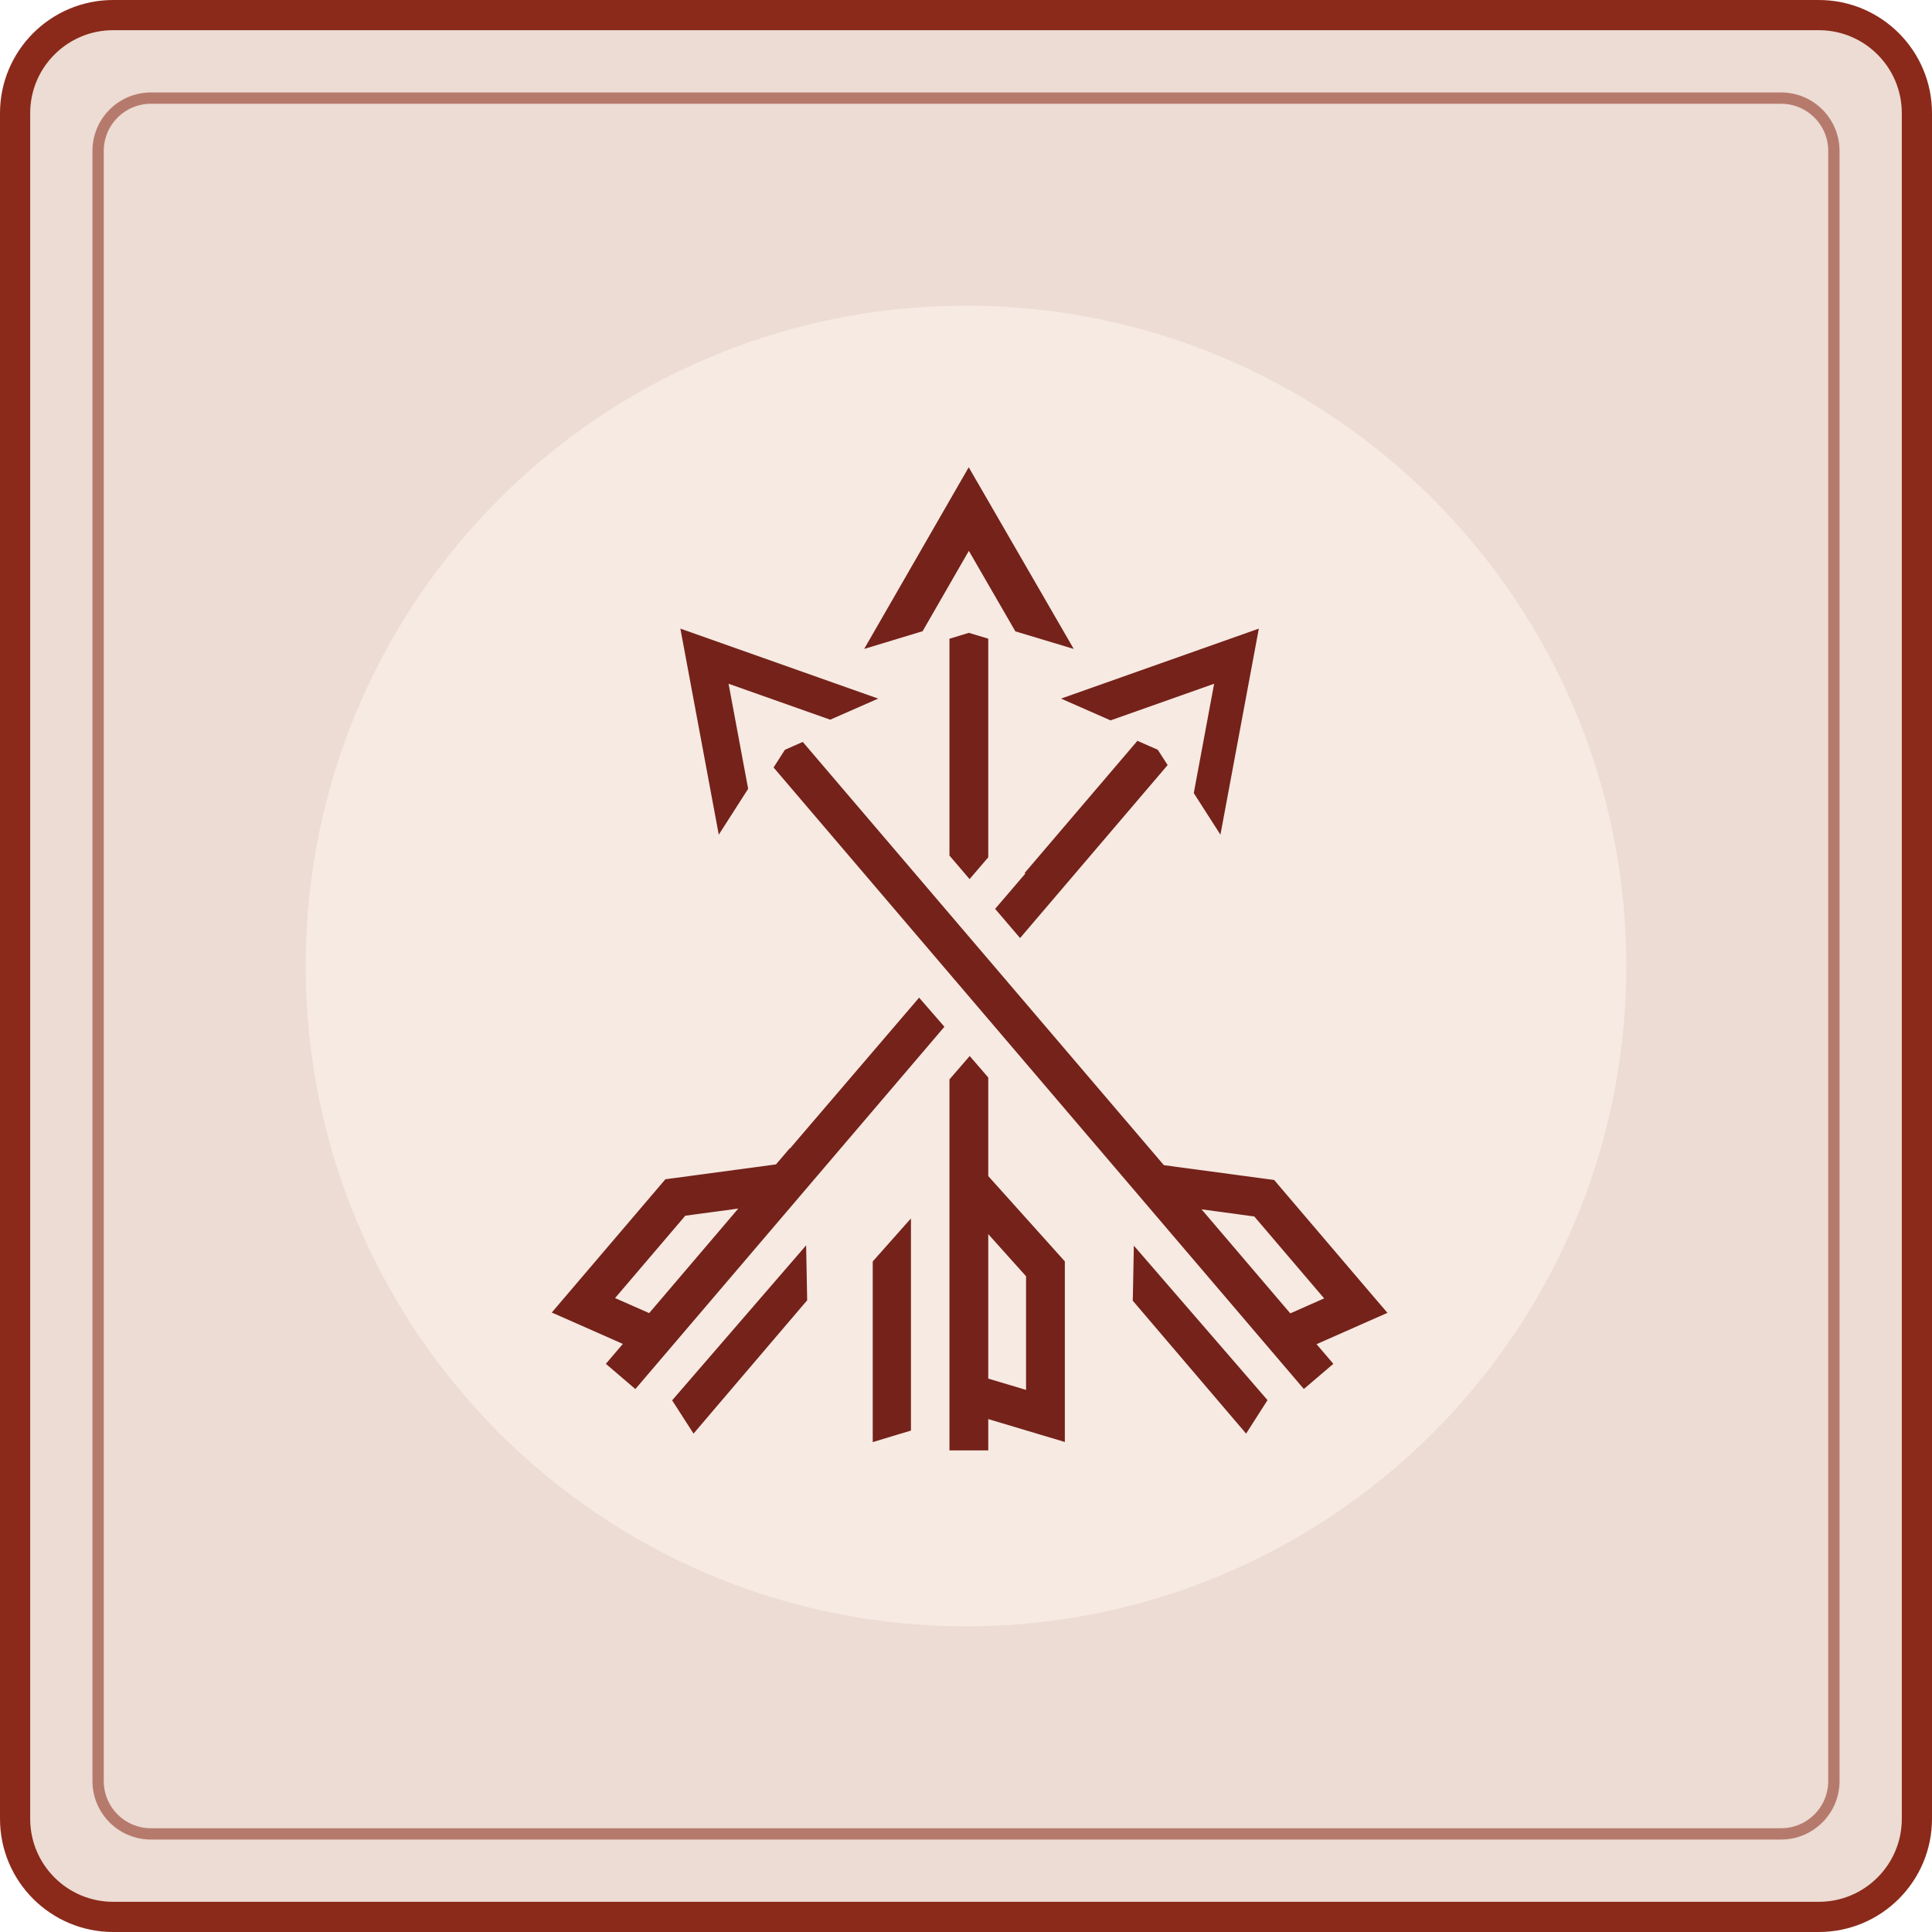
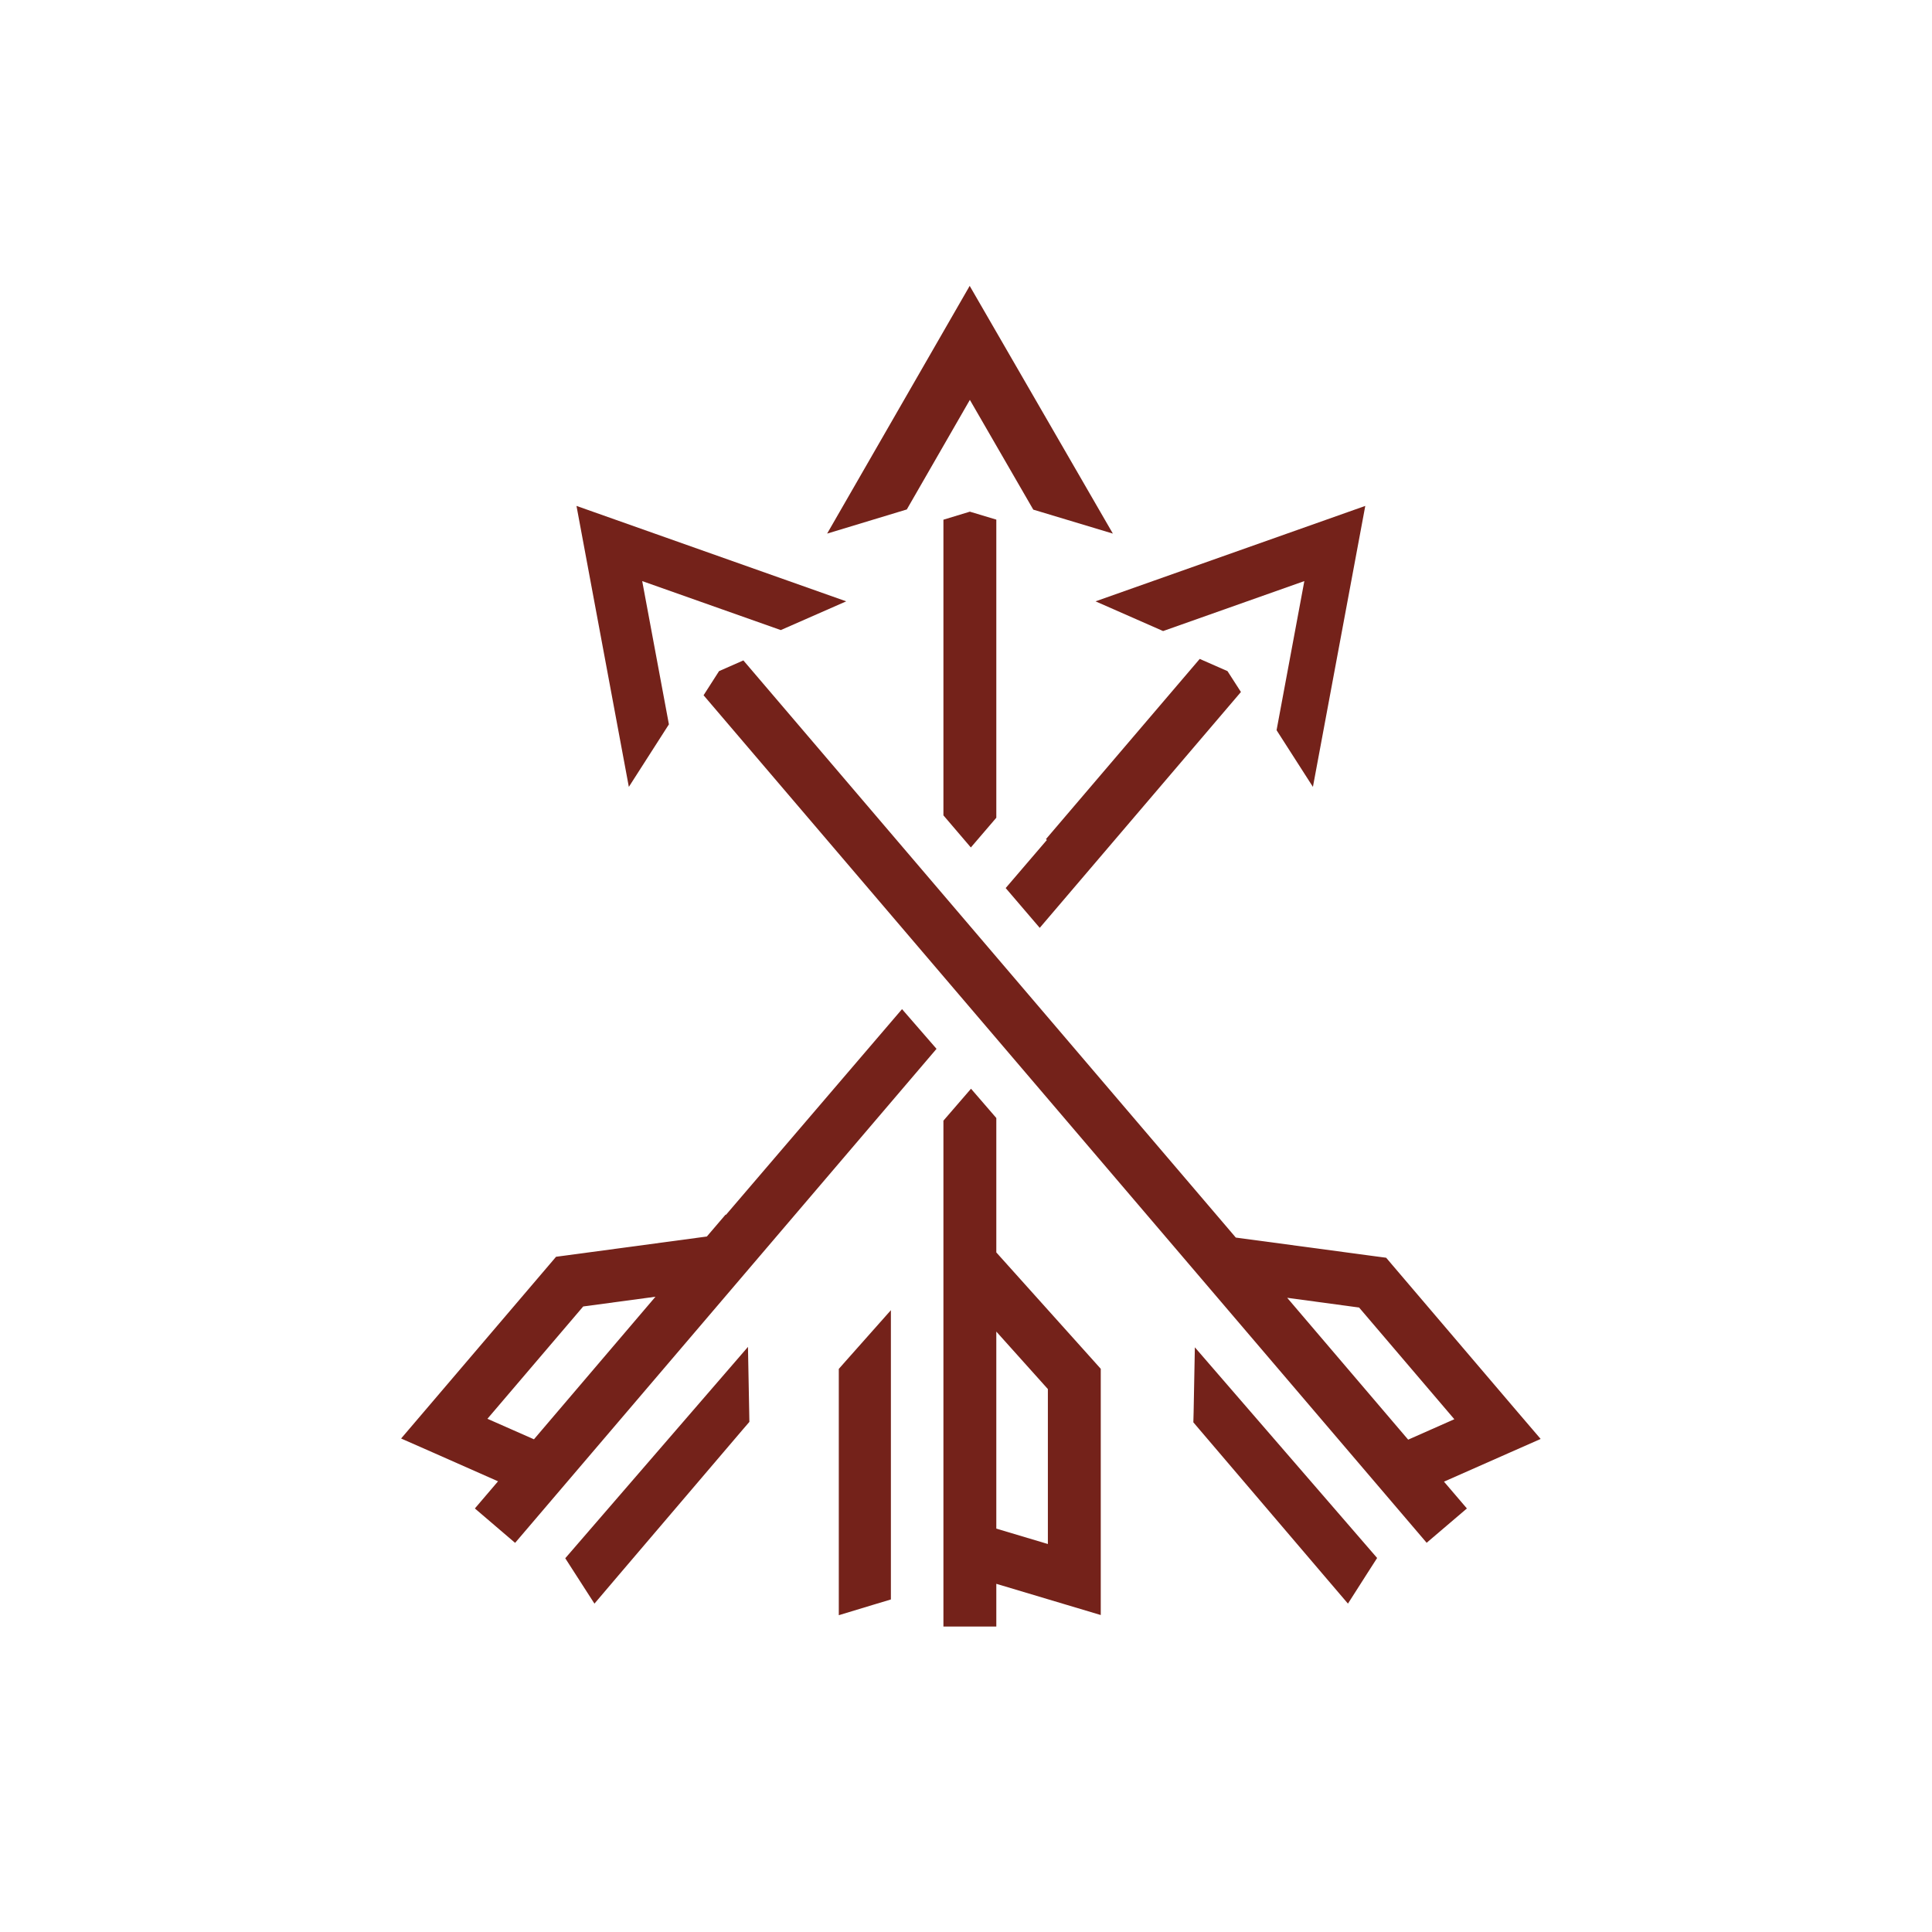
- <svg xmlns="http://www.w3.org/2000/svg" viewBox="0 0 512 512" width="512" height="512">
-   <rect x="4" y="4" width="504" height="504" rx="26" fill="#ECDCD3" stroke="#8B2A1A" stroke-width="8" />
-   <rect x="26" y="26" width="460" height="460" rx="14" fill="none" stroke="#8B2A1A" stroke-width="3" opacity="0.55" />
-   <circle cx="256" cy="256" r="175" fill="#F6EAE2" />
+ <svg xmlns="http://www.w3.org/2000/svg" viewBox="68.27 68.27 375.47 375.47" width="512" height="512">
  <g transform="translate(115.2,115.2) scale(0.55)">
    <path fill="#74221A" fill-rule="evenodd" d="M257.313 15.688l-50.375 87.53 28.156-8.53 22.28-38.72 22.407 38.782 28.126 8.47-50.594-87.532zm-138.938 77.75l18.5 99.28 14.156-22.093L141.595 120l48.97 17.313 23.124-10.157-95.313-33.72zm278.72 0l-95.314 33.718 23.876 10.5L375.562 120l-9.812 52.688 12.844 20.03 18.5-99.28zm-139.72 2.03l-9.344 2.844v104.47l9.69 11.343 9-10.5V98.28l-9.345-2.81zm81.22 52.032l-54.345 63.688.344.28-14.563 17 12.033 14.063 71.093-83.343-4.75-7.375-9.812-4.312zm-161.25.53l-8.595 3.782-5.47 8.532 255.5 299.469L433 447.688l-8.094-9.47 22.688-10.03 11.47-5.063-8.158-9.53-44.125-51.783-2.31-2.718-3.564-.47-49.562-6.655-174-203.94zm56.06 123.22l-62.218 72.688-.125-.094-6.625 7.75-49.718 6.687-3.564.47-2.312 2.72-44.28 51.936-8.158 9.563 11.5 5.06 22.75 10.064-8.187 9.594 14.218 12.156L245.594 285.28l-12.188-14.03zm24.376 28.125l-9.75 11.28v178.75h18.69v-15.092l24.874 7.437 12.03 3.594v-87l-2.374-2.656-34.53-38.47v-47.5l-8.94-10.343zm-111.5 73.5l-42.936 50.375L86.906 416l33.844-39.688 25.53-3.437zm223.22.375l25.406 3.438 33.656 39.468-16.312 7.22-42.75-50.126zm-140.03 4.375l-16.064 18.094-2.344 2.655v87.031l12.063-3.656 6.344-1.906v-102.22zm37.25 7.563l18.217 20.312v54.75l-18.218-5.438v-69.625zm-87.75 5.406l-64.564 74.687 3.5 5.44 6.813 10.592 8.155-9.593 44.28-51.94 2.314-2.686-.064-3.563-.437-22.936zm157.905.156l-.438 22.97-.093 3.53 2.312 2.72 44.125 51.75 8.19 9.592 6.78-10.625 3.53-5.5-64.405-74.437z" />
  </g>
</svg>
